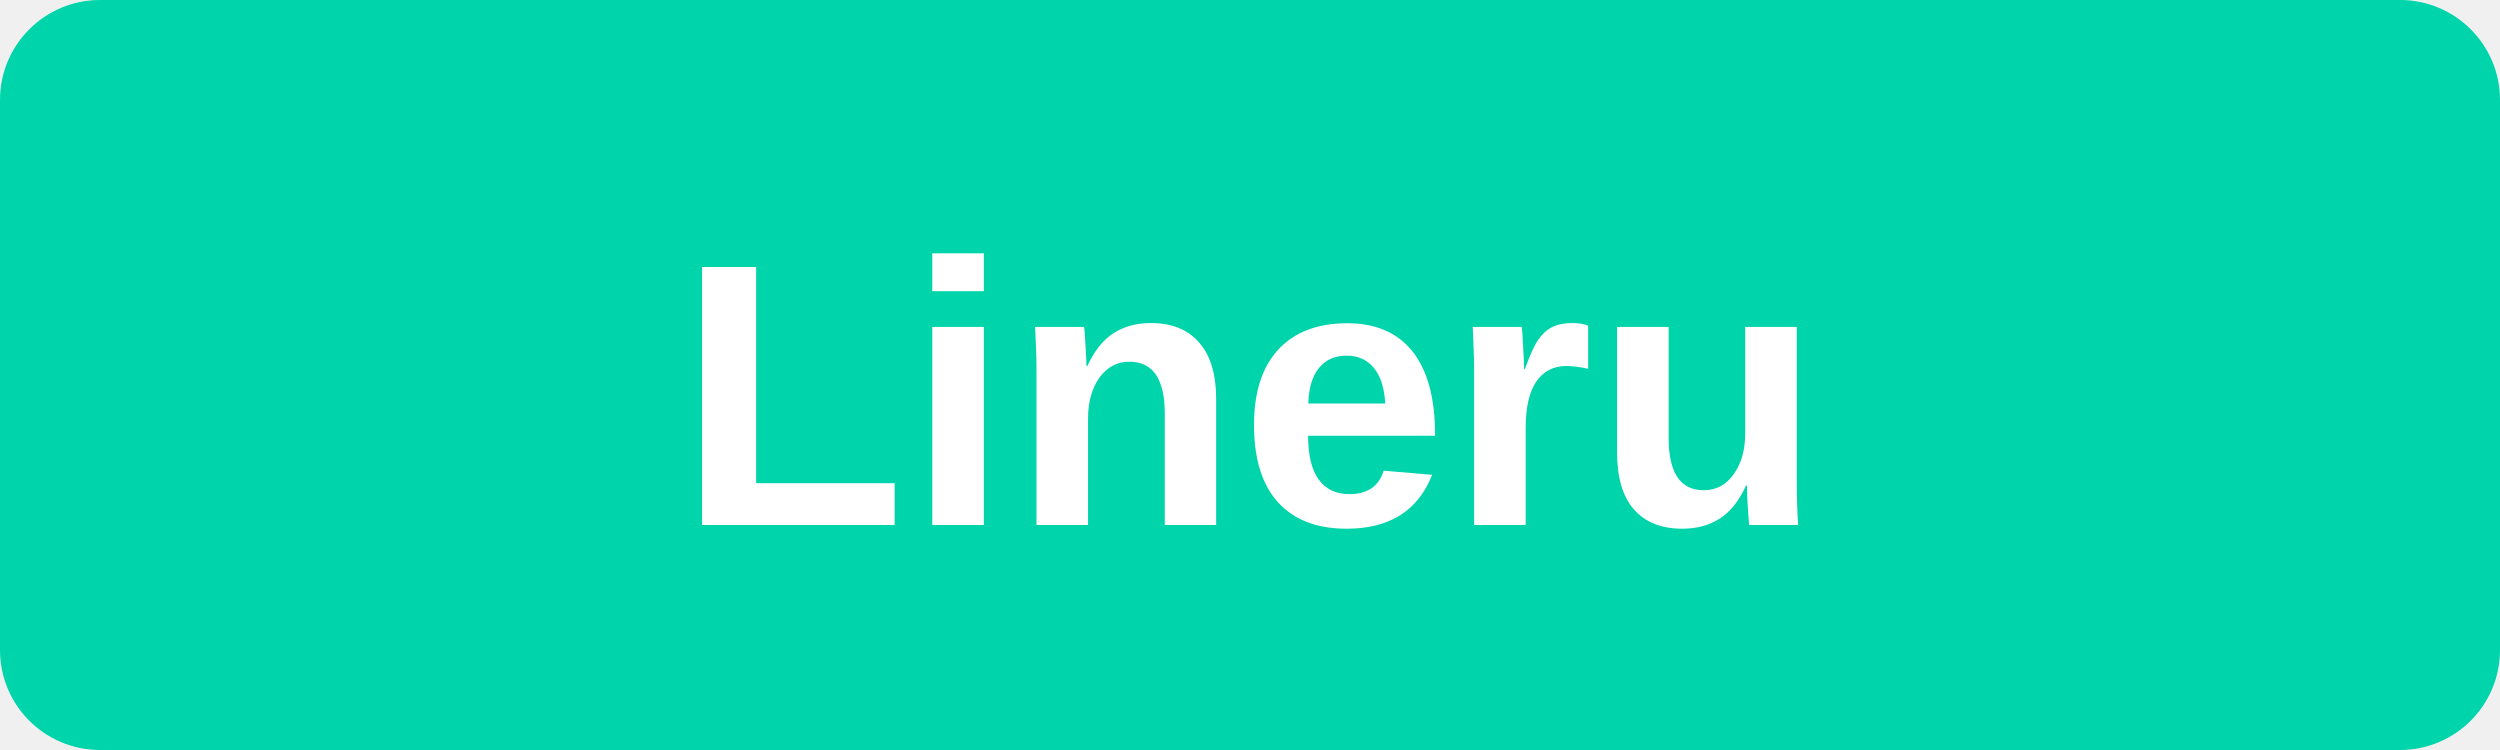
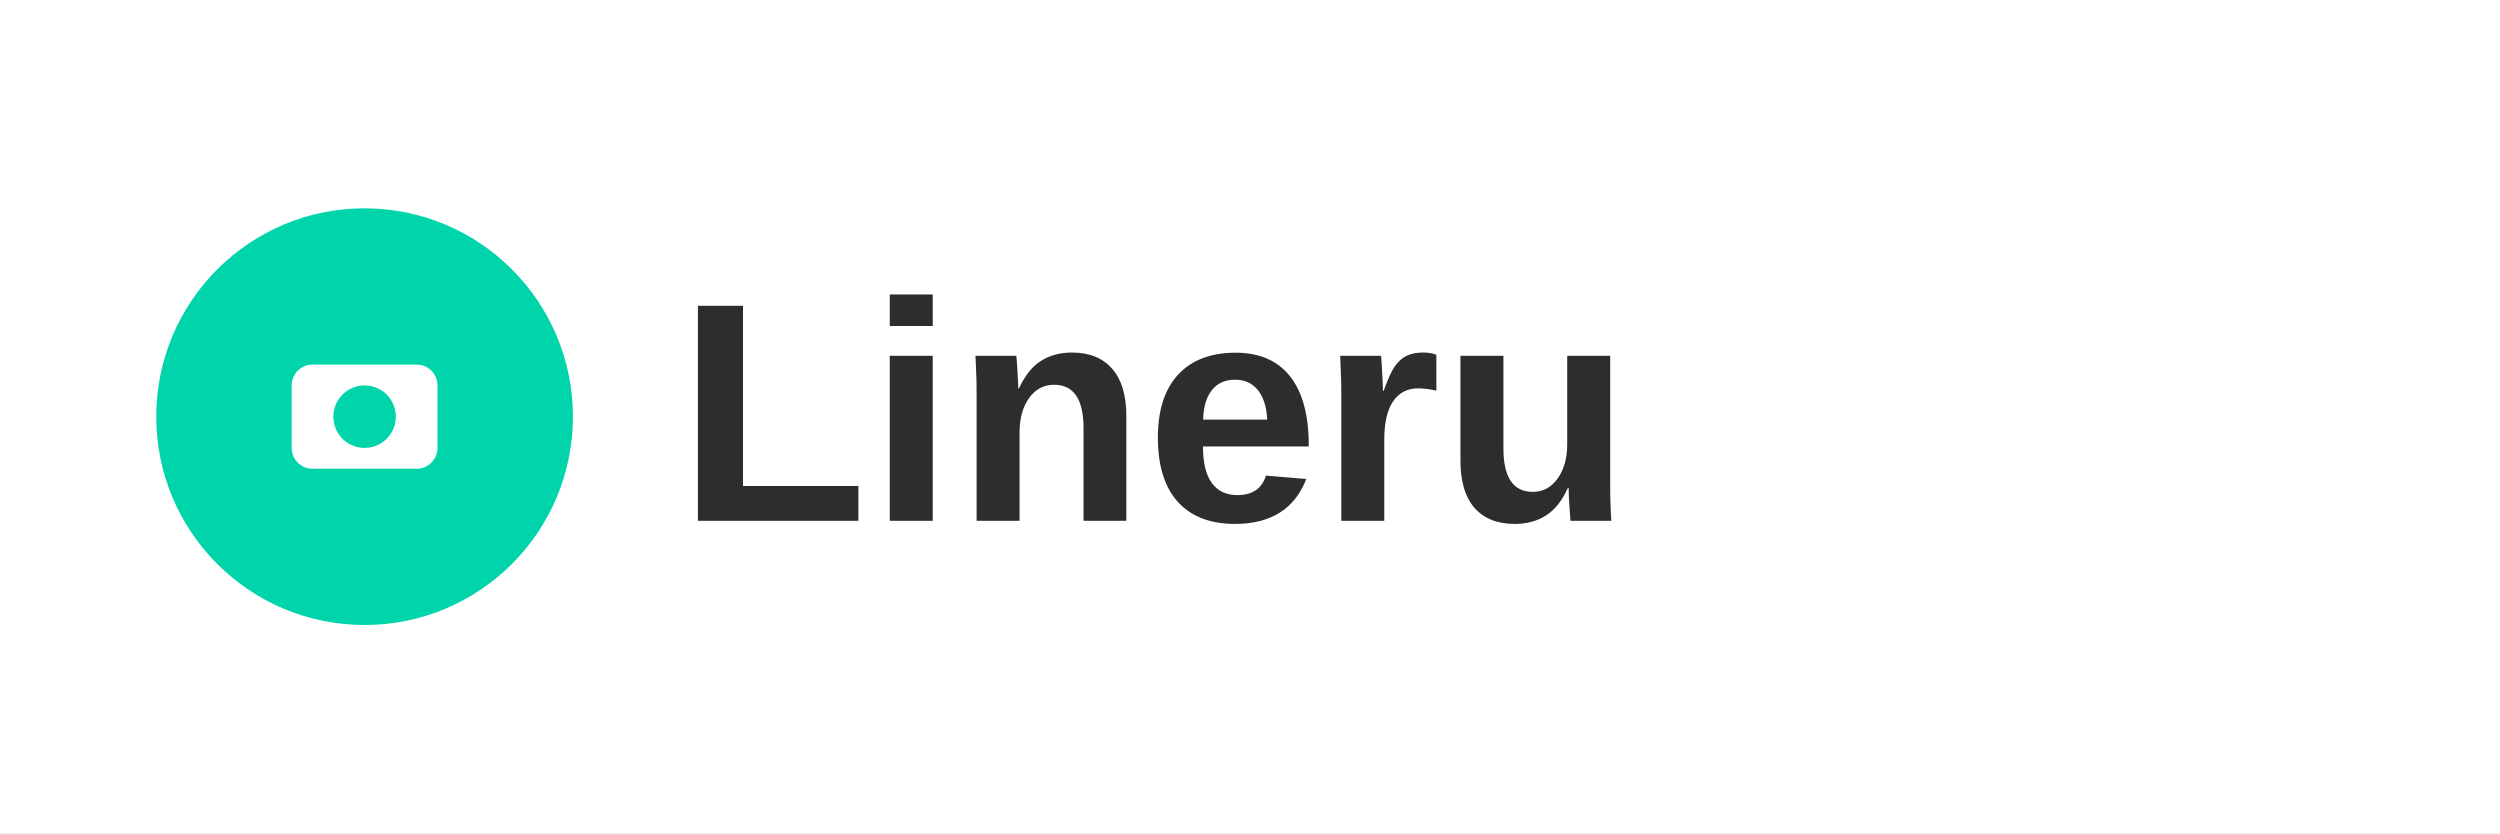
- <svg xmlns="http://www.w3.org/2000/svg" viewBox="0 0 200 60" fill="none">
-   <rect width="200" height="60" rx="8" fill="#00D4AA" />
-   <text x="100" y="42" font-family="Arial, sans-serif" font-size="30" font-weight="bold" text-anchor="middle" fill="#FFFFFF">Lineru</text>
+ <svg xmlns="http://www.w3.org/2000/svg" viewBox="0 0 240 80" fill="none">
+   <rect width="240" height="80" fill="white" />
+   <circle cx="35" cy="40" r="20" fill="#00D4AA" />
+   <rect x="28" y="35" width="14" height="10" rx="2" fill="white" />
+   <circle cx="35" cy="40" r="3" fill="#00D4AA" />
+   <text x="65" y="50" font-family="Arial, sans-serif" font-size="30" font-weight="bold" fill="#2D2D2D">Lineru</text>
</svg>
